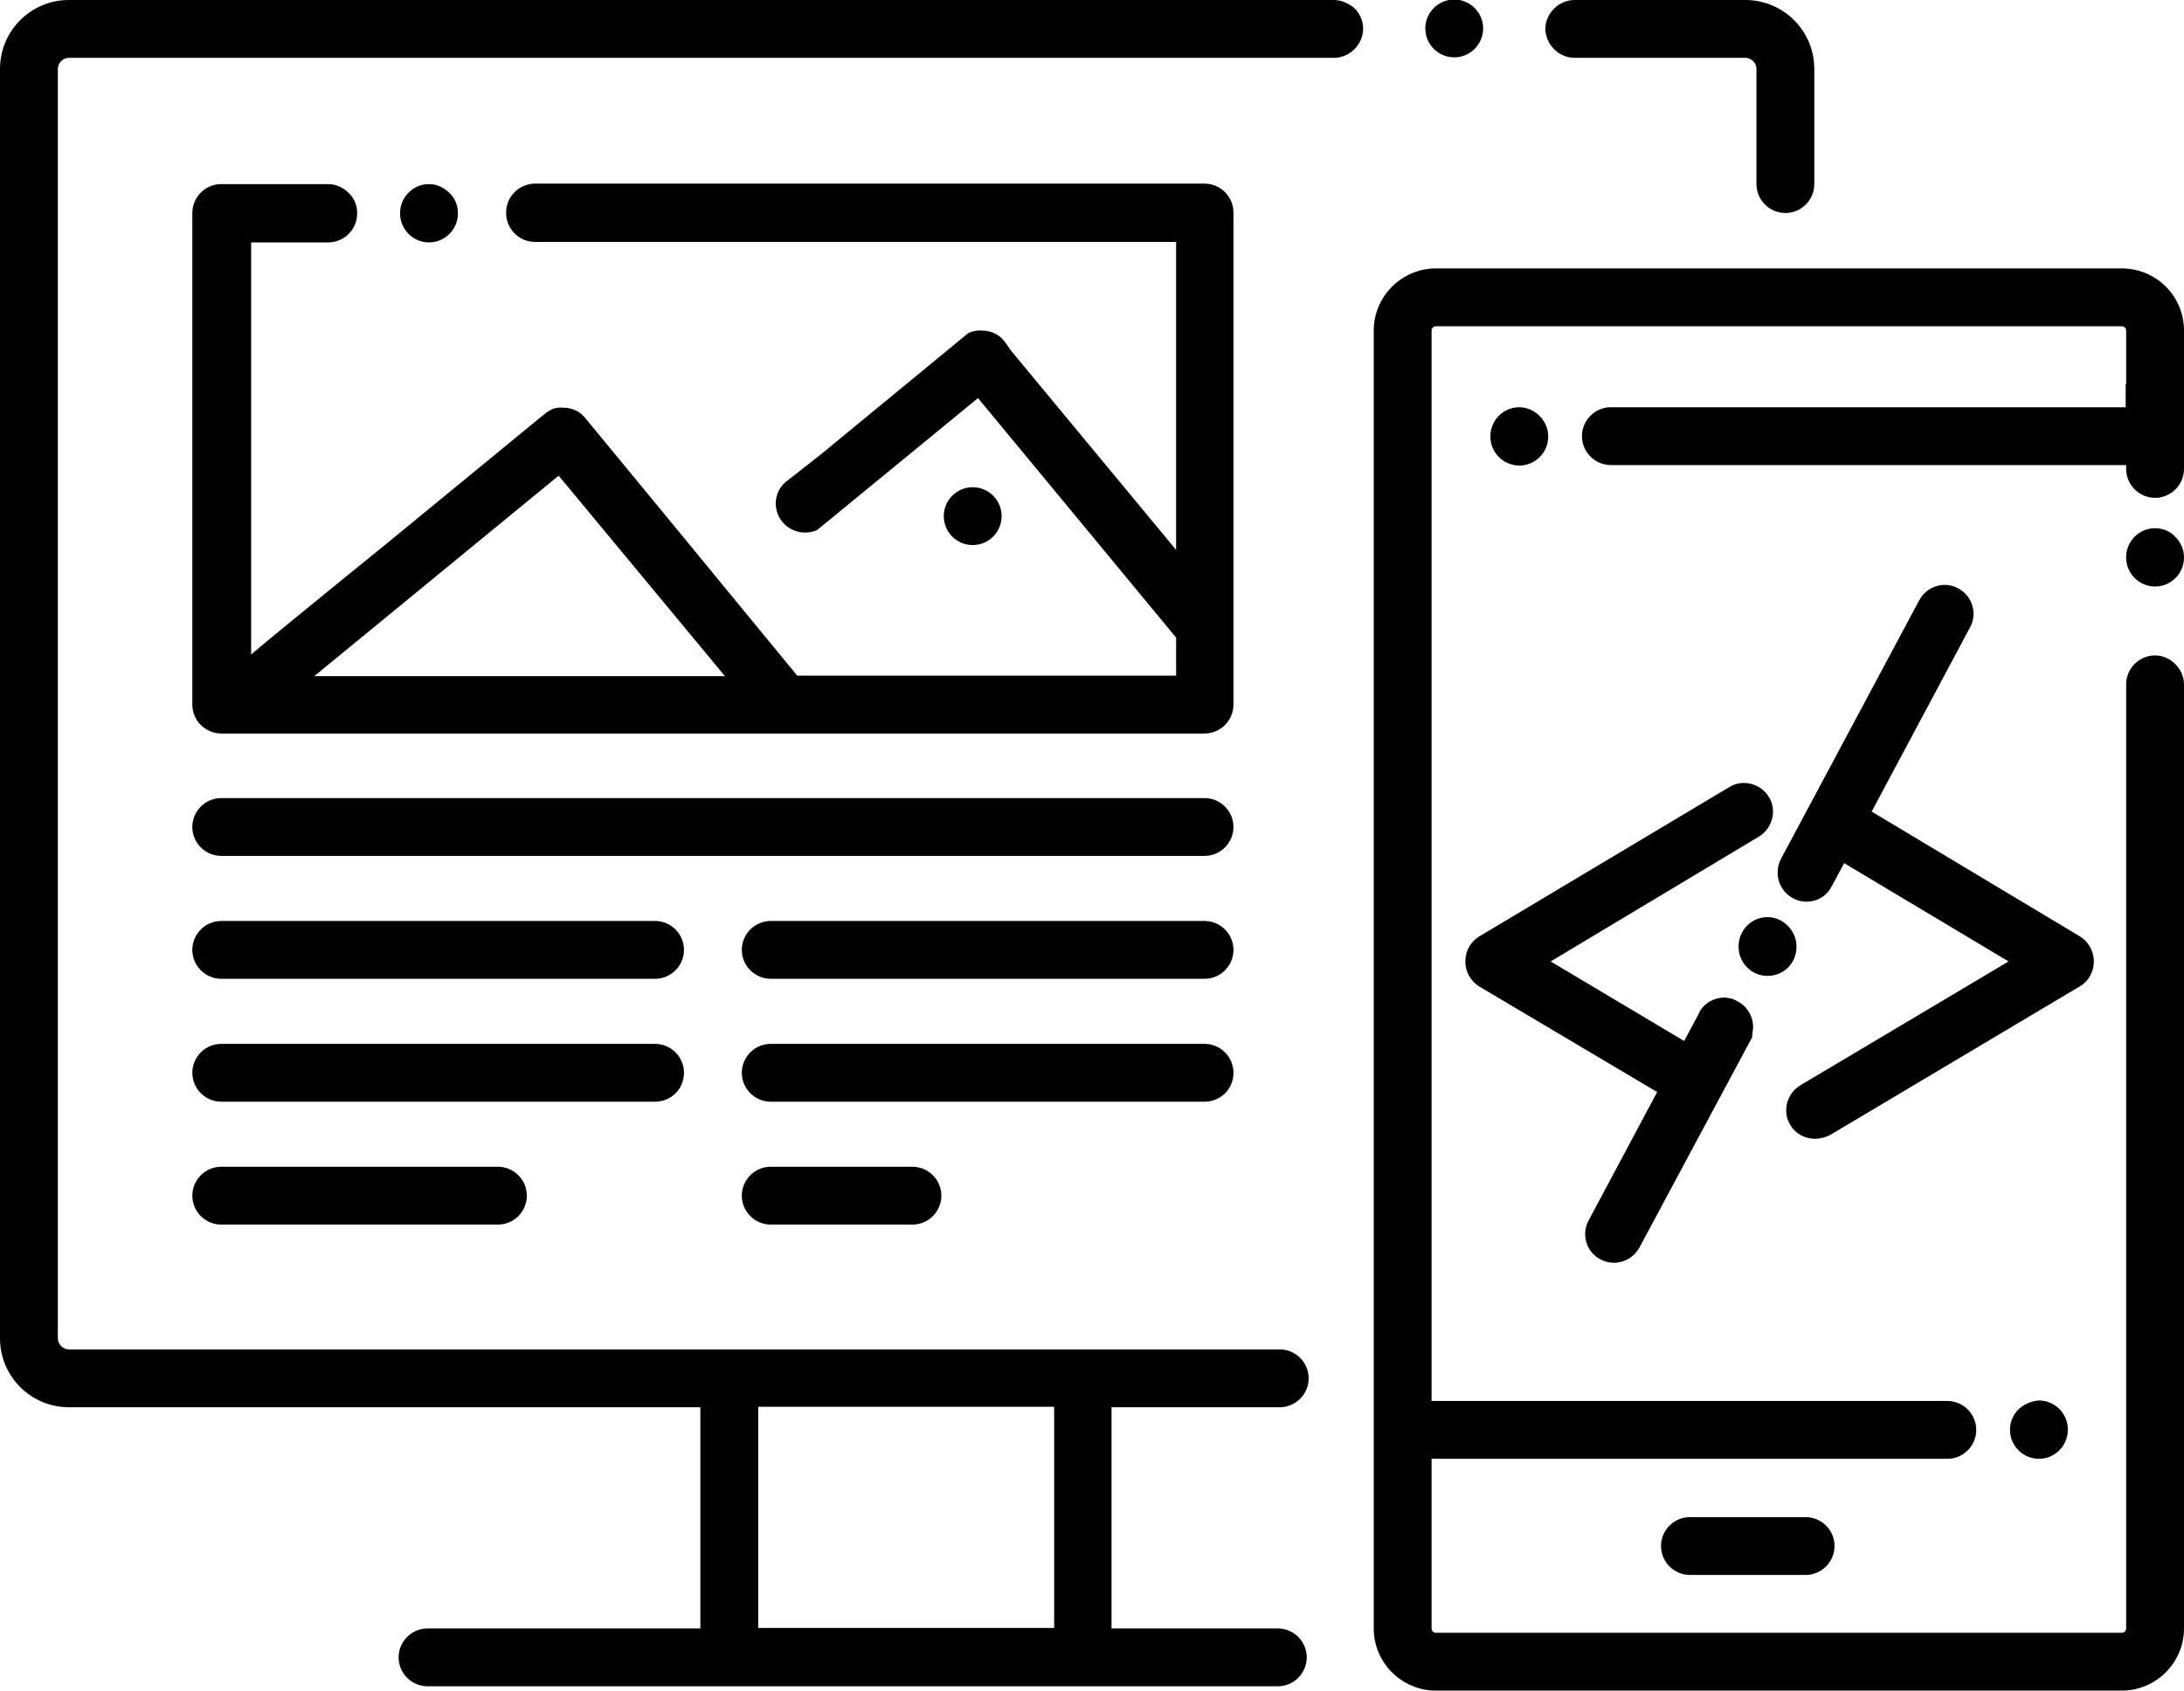
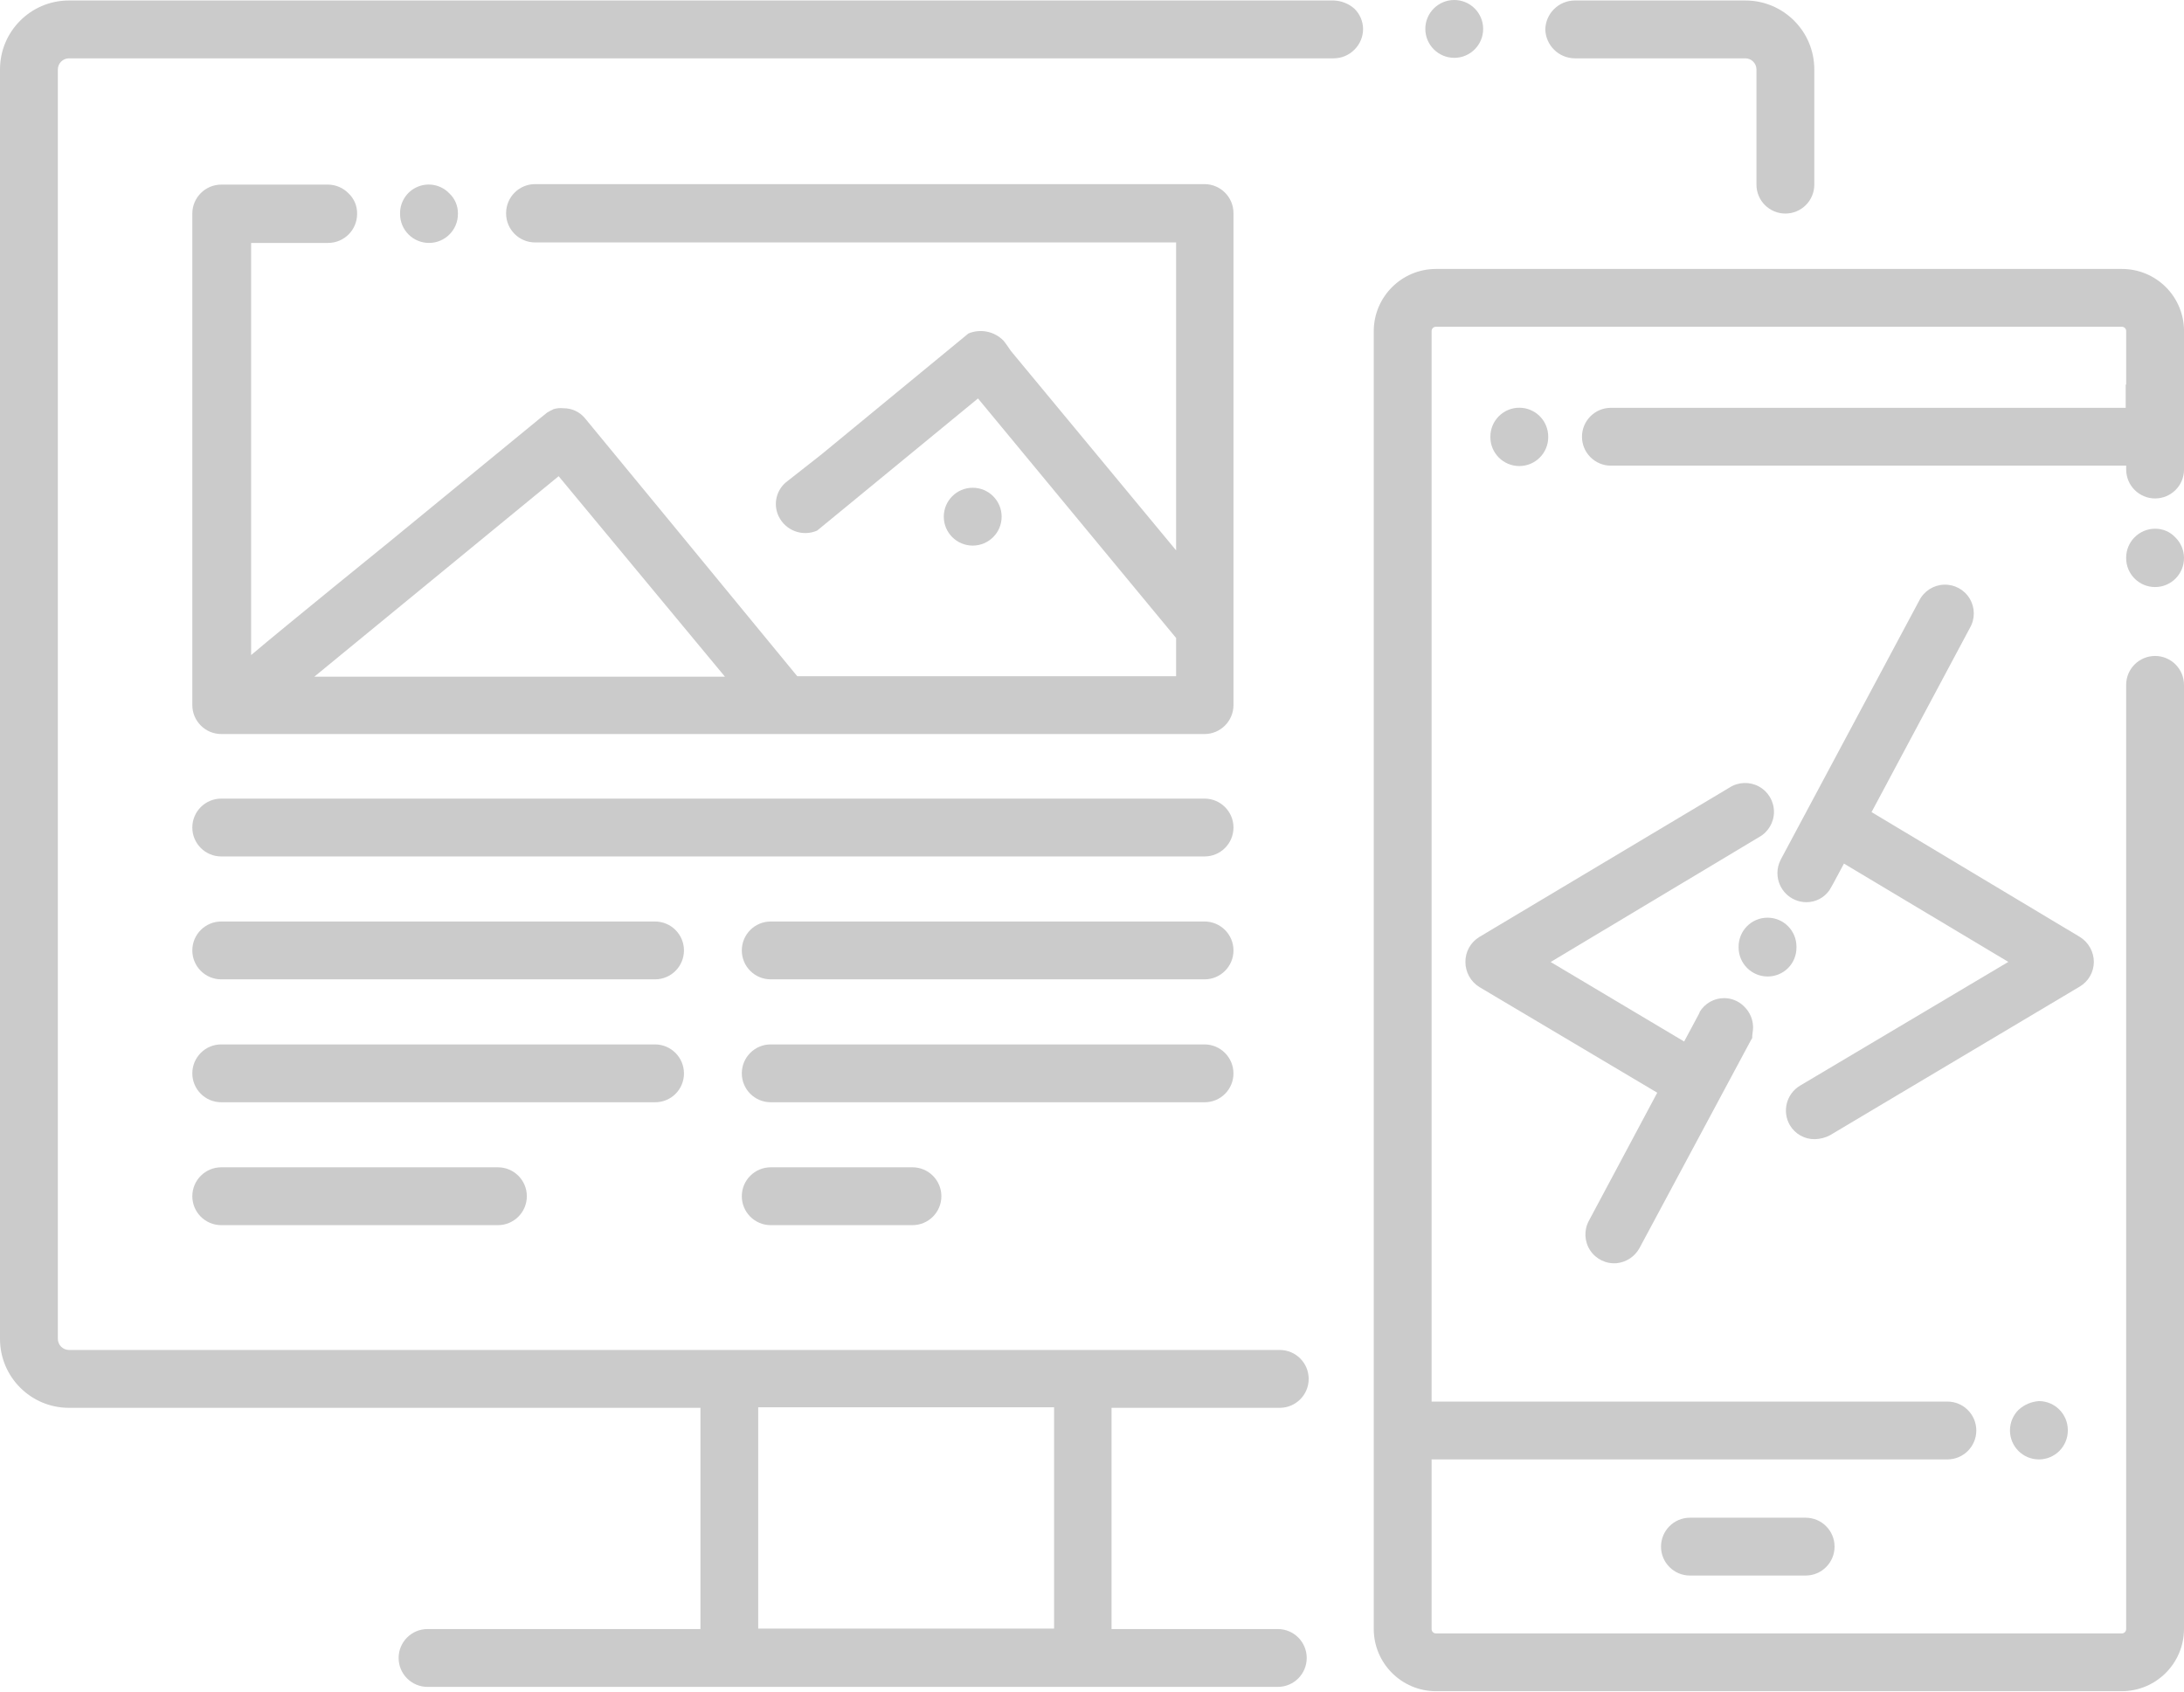
- <svg xmlns="http://www.w3.org/2000/svg" viewBox="0 0 453.1 350.8">
-   <g>
-     <path class="st0" d="M45.9,242.1c-3.3,0-6,2.7-6,6s2.7,6,6,6h57.4c3.3,0,6-2.7,6-6s-2.7-6-6-6H45.9z" />
-     <path class="st0" d="M159.9,242.1c-3.3,0-6,2.7-6,6s2.7,6,6,6h29.4c3.3,0,6-2.7,6-6s-2.7-6-6-6H159.9z" />
-     <path class="st0" d="M141.9,222.6c0-3.3-2.7-6-6-6h-90c-3.3,0-6,2.7-6,6s2.7,6,6,6h90C139.2,228.6,141.9,226,141.9,222.6z" />
-     <path class="st0" d="M255.9,222.6c0-3.3-2.7-6-6-6h-90c-3.3,0-6,2.7-6,6s2.7,6,6,6h90C253.2,228.6,255.9,226,255.9,222.6z" />
-     <path class="st0" d="M135.9,191.1h-90c-3.3,0-6,2.7-6,6s2.7,6,6,6h90c3.3,0,6-2.7,6-6S139.2,191.1,135.9,191.1z" />
-     <path class="st0" d="M249.9,191.1h-90c-3.3,0-6,2.7-6,6s2.7,6,6,6h90c3.3,0,6-2.7,6-6S253.2,191.1,249.9,191.1z" />
-     <path class="st0" d="M249.9,165.6h-204c-3.3,0-6,2.7-6,6c0,3.3,2.7,6,6,6h204c3.3,0,6-2.7,6-6C255.9,168.3,253.2,165.6,249.9,165.6    z" />
-     <path class="st0" d="M255.9,44.1c0-3.3-2.7-6-6-6H111c-3.3,0-6,2.7-6,6v0.1c0,3.3,2.7,6,6,6h133v63.9l-34.3-41.4    c0,0-1.2-1.8-1.5-2.1c-1.1-1.3-2.7-2-4.4-2c-1-0.1-2,0.1-2.9,0.5l-30.5,25.1c0,0-6.6,5.2-7,5.5c-2.3,1.6-3.1,4.7-1.9,7.3    c1.4,3,4.9,4.3,8,3l33.4-27.4l41.1,49.7v7.9h-78.6c-10-12.2-43.9-53.4-44.1-53.6c-1.1-1.3-2.7-2-4.4-2c-0.7-0.1-1.4,0-2.1,0.2    c-0.3,0.1-1.3,0.7-1.3,0.7l-1.5,1.2l-31.3,25.7c0,0-21.5,17.4-28.6,23.4V53.9v-3.6h16c3.3,0,6-2.7,6-6v-0.1c0-1.7-0.7-3.2-1.8-4.2    c-1.1-1.1-2.6-1.8-4.2-1.8H45.9c-3.3,0-6,2.7-6,6v102c0,3.3,2.7,6,6,6h204c3.3,0,6-2.7,6-6V44.1z M115.9,98.7l34.5,41.6H65.2    L115.9,98.7z" />
-     <path class="st0" d="M95,44.3v-0.1c0-1.7-0.7-3.2-1.8-4.2c-1.1-1.1-2.6-1.8-4.2-1.8c-3.3,0-6,2.7-6,6v0.1c0,3.3,2.7,6,6,6    S95,47.6,95,44.3z" />
-     <path class="st0" d="M350.6,314.8c-3.3,0-6,2.7-6,6c0,3.3,2.7,6,6,6h24c3.3,0,6-2.7,6-6c0-3.3-2.7-6-6-6H350.6z" />
-     <path class="st0" d="M321.2,90.6v-0.1c0-1.6-0.7-3.1-1.8-4.2c-1.1-1.1-2.6-1.8-4.2-1.8c-3.3,0-6,2.7-6,6v0.1c0,3.3,2.7,6,6,6    S321.2,93.9,321.2,90.6z" />
-     <path class="st0" d="M418.8,292.4c-1.1,1.1-1.8,2.6-1.8,4.2v0.1c0,3.3,2.7,6,6,6s6-2.7,6-6v-0.1c0-3.3-2.7-6-6-6    C421.4,290.7,419.9,291.4,418.8,292.4z" />
-     <path class="st0" d="M447.1,109.6c-3.3,0-6,2.7-6,6v0.1c0,3.3,2.7,6,6,6s6-2.7,6-6v-0.1c0-1.6-0.7-3.1-1.8-4.2    C450.3,110.3,448.8,109.6,447.1,109.6z" />
-     <path class="st0" d="M440.2,55.7H297.9c-7.1,0-12.9,5.8-12.9,12.9v269.3c0,7.1,5.8,12.9,12.9,12.9h142.3c7.1,0,12.9-5.8,12.9-12.9    V142c0-1.6-0.7-3.1-1.8-4.2c-1.1-1.1-2.6-1.8-4.2-1.8c-3.3,0-6,2.7-6,6v195.9c0,0.5-0.4,0.9-0.9,0.9H297.9c-0.5,0-0.9-0.4-0.9-0.9    v-35.2h107c3.3,0,6-2.7,6-6c0-3.3-2.7-6-6-6H297V96.3h0v-21h0v-6.7c0-0.5,0.4-0.9,0.9-0.9h142.3c0.5,0,0.9,0.4,0.9,0.9v11.1H441    v4.8H334.2c-3.3,0-6,2.7-6,6c0,3.3,2.7,6,6,6h106.9v0.8c0,3.3,2.7,6,6,6c3.3,0,6-2.7,6-6V68.6C453.1,61.4,447.3,55.7,440.2,55.7z" />
-     <path class="st0" d="M434.4,199.5c0-2.1-1.1-4.1-2.9-5.2l-43.2-25.9l20.4-38.2c1.6-2.9,0.5-6.5-2.4-8.1c-2.9-1.6-6.5-0.5-8.1,2.4    L369.6,178l-0.2,0.4c-0.4,0.8-0.6,1.7-0.6,2.6v0.1c0,3.3,2.7,6,6,6c2,0,3.8-1,4.8-2.5l0.8-1.4l2.2-4.1l34.1,20.4l-43.2,25.7    c-2.8,1.7-3.8,5.4-2.1,8.2c1.1,1.9,3.1,2.9,5.2,2.9c1,0,2.1-0.3,3.1-0.8l51.9-30.9C433.3,203.6,434.4,201.6,434.4,199.5z" />
-     <path class="st0" d="M363.7,213.1v-0.1c0-1.6-0.7-3.1-1.8-4.2c-0.1-0.1-0.1-0.1-0.2-0.2c-0.7-0.6-1.6-1.1-2.5-1.4    c-0.5-0.1-1-0.2-1.5-0.2c-2.2,0-4.1,1.2-5.1,2.9c0,0,0,0,0,0.1l-0.2,0.4c0,0,0,0,0,0l-3,5.6l-27.7-16.5l43.2-25.9    c2.8-1.7,3.8-5.4,2.1-8.2c-1.7-2.8-5.4-3.8-8.2-2.1l-51.9,31c-1.8,1.1-2.9,3-2.9,5.2c0,2.1,1.1,4.1,2.9,5.2l36.9,21.9l-14.2,26.6    c-1.6,2.9-0.5,6.6,2.4,8.1c1.1,0.6,2.3,0.8,3.4,0.7c1.9-0.2,3.7-1.3,4.7-3.1l23.1-43.1h0l0.3-0.5    C363.5,214.5,363.7,213.8,363.7,213.1z" />
-     <path class="st0" d="M372.7,196.5v-0.2c0-1.6-0.7-3.1-1.8-4.2c-1.1-1.1-2.6-1.8-4.2-1.8c-3.3,0-6,2.7-6,6v0.2c0,3.3,2.7,6,6,6    S372.7,199.9,372.7,196.5z" />
-     <path class="st0" d="M326.7,12c0.1,0,0.1,0,0.2,0h35.2c1.2,0,2.3,1,2.3,2.3v23.9c0,3.3,2.7,6,6,6s6-2.7,6-6V14.3    C376.4,6.4,370,0,362.1,0h-35.4c-1.7,0-3.2,0.7-4.3,1.8c-1.1,1.1-1.8,2.6-1.8,4.2C320.7,9.3,323.4,12,326.7,12z" />
-     <path class="st0" d="M276.7,0H14.3C6.4,0,0,6.4,0,14.3v263.4c0,7.9,6.4,14.3,14.3,14.3h131v45.9H88.7c-3.3,0-6,2.7-6,6s2.7,6,6,6    h176.4c3.3,0,6-2.7,6-6s-2.7-6-6-6h-34.5v-45.9h20v0h14.9c3.3,0,6-2.7,6-6c0-3.3-2.7-6-6-6h-80.1c0,0-0.1,0-0.1,0h-171    c-1.2,0-2.3-1-2.3-2.3V14.3c0-1.2,1-2.3,2.3-2.3h262.2c0.1,0,0.1,0,0.2,0c1.7,0,3.2-0.7,4.3-1.8c1.1-1.1,1.8-2.6,1.8-4.3    c0-1.6-0.7-3.1-1.8-4.2C279.8,0.7,278.3,0,276.7,0z M157.3,291.9h61.4v45.9h-61.4V291.9z" />
-     <circle class="st0" cx="201.8" cy="107.1" r="6" />
-     <path class="st0" d="M301.7,11.9c3.3,0,6-2.7,6-6s-2.7-6-6-6c-3.3,0-6,2.7-6,6S298.4,11.9,301.7,11.9z" />
+ <svg xmlns="http://www.w3.org/2000/svg" width="72.338" height="56.021" viewBox="0 0 72.338 56.021">
+   <g transform="translate(6.37 26.454)">
+     <path d="M40.858,242.1a.958.958,0,1,0,0,1.916h9.164a.958.958,0,0,0,0-1.916Z" transform="translate(-39.9 -229.887)" fill="#cbcbcb" />
+     <path d="M154.858,242.1a.958.958,0,1,0,0,1.916h4.694a.958.958,0,1,0,0-1.916Z" transform="translate(-135.7 -229.887)" fill="#cbcbcb" />
+     <path d="M56.184,217.558a.961.961,0,0,0-.958-.958H40.858a.958.958,0,1,0,0,1.916H55.226A.951.951,0,0,0,56.184,217.558Z" transform="translate(-39.9 -208.458)" fill="#cbcbcb" />
+     <path d="M170.184,217.558a.961.961,0,0,0-.958-.958H154.858a.958.958,0,1,0,0,1.916h14.369A.951.951,0,0,0,170.184,217.558Z" transform="translate(-135.7 -208.458)" fill="#cbcbcb" />
+     <path d="M55.226,191.1H40.858a.958.958,0,1,0,0,1.916H55.226a.958.958,0,1,0,0-1.916Z" transform="translate(-39.9 -187.029)" fill="#cbcbcb" />
+     <path d="M169.226,191.1H154.858a.958.958,0,1,0,0,1.916h14.369a.958.958,0,1,0,0-1.916Z" transform="translate(-135.7 -187.029)" fill="#cbcbcb" />
+     <path d="M73.427,165.6H40.858a.958.958,0,1,0,0,1.916H73.427a.958.958,0,1,0,0-1.916Z" transform="translate(-39.9 -165.6)" fill="#cbcbcb" />
  </g>
+   <path d="M74.385,39.058a.961.961,0,0,0-.958-.958H51.251a.961.961,0,0,0-.958.958v.016a.961.961,0,0,0,.958.958H72.485v10.2l-5.476-6.61s-.192-.287-.239-.335a1.058,1.058,0,0,0-1.165-.239l-4.869,4.007s-1.054.83-1.118.878a.941.941,0,0,0-.3,1.165.979.979,0,0,0,1.277.479L65.923,45.2l6.562,7.935V54.4H59.936c-1.6-1.948-7.009-8.525-7.041-8.557a.911.911,0,0,0-.7-.319.8.8,0,0,0-.335.032,2.089,2.089,0,0,0-.208.112l-.239.192-5,4.1S42.981,52.74,41.848,53.7V40.048H44.4a.961.961,0,0,0,.958-.958v-.016a.9.9,0,0,0-.287-.671.956.956,0,0,0-.671-.287H40.858a.961.961,0,0,0-.958.958V55.358a.961.961,0,0,0,.958.958H73.427a.961.961,0,0,0,.958-.958ZM52.033,47.775l5.508,6.641h-13.6Z" transform="translate(-33.53 -32.001)" fill="#cbcbcb" />
+   <path d="M84.916,39.174v-.016a.9.9,0,0,0-.287-.671A.948.948,0,0,0,83,39.158v.016a.958.958,0,1,0,1.916,0Z" transform="translate(-69.749 -32.085)" fill="#cbcbcb" />
+   <path d="M345.558,314.8a.958.958,0,1,0,0,1.916h3.832a.958.958,0,1,0,0-1.916Z" transform="translate(-289.584 -264.526)" fill="#cbcbcb" />
+   <path d="M311.116,85.474v-.016a.958.958,0,0,0-1.916,0v.016a.958.958,0,0,0,1.916,0Z" transform="translate(-259.836 -70.994)" fill="#cbcbcb" />
+   <path d="M417.287,290.887a.956.956,0,0,0-.287.671v.016a.958.958,0,1,0,1.916,0v-.016a.961.961,0,0,0-.958-.958A1.115,1.115,0,0,0,417.287,290.887Z" transform="translate(-350.426 -244.189)" fill="#cbcbcb" />
+   <path d="M442.058,109.6a.961.961,0,0,0-.958.958v.016a.958.958,0,1,0,1.916,0v-.016a.956.956,0,0,0-.287-.671A.9.9,0,0,0,442.058,109.6Z" transform="translate(-370.678 -92.086)" fill="#cbcbcb" />
+   <path d="M309.778,55.7H287.06A2.064,2.064,0,0,0,285,57.759v42.994a2.064,2.064,0,0,0,2.059,2.059h22.718a2.065,2.065,0,0,0,2.06-2.059V69.478a.958.958,0,1,0-1.916,0v31.276a.143.143,0,0,1-.144.144H287.06a.143.143,0,0,1-.144-.144v-5.62H304a.958.958,0,0,0,0-1.916H286.916V62.182h0V58.829h0v-1.07a.143.143,0,0,1,.144-.144h22.718a.143.143,0,0,1,.144.144v1.772h-.016V60.3H292.855a.958.958,0,0,0,0,1.916h17.067v.128a.958.958,0,0,0,1.916,0V57.759A2.054,2.054,0,0,0,309.778,55.7Z" transform="translate(-239.499 -46.791)" fill="#cbcbcb" />
+   <path d="M379.273,133.838a.978.978,0,0,0-.463-.83l-6.9-4.135,3.257-6.1a.954.954,0,1,0-1.676-.91l-4.566,8.541-.032.064a.932.932,0,0,0-.1.415v.016a.961.961,0,0,0,.958.958.923.923,0,0,0,.766-.4l.128-.224.351-.655,5.444,3.257-6.9,4.1a.962.962,0,0,0-.335,1.309.943.943,0,0,0,.83.463,1.141,1.141,0,0,0,.495-.128l8.286-4.933A.952.952,0,0,0,379.273,133.838Z" transform="translate(-309.921 -101.972)" fill="#cbcbcb" />
+   <path d="M313.531,170.55v-.016a.956.956,0,0,0-.287-.671l-.032-.032a.932.932,0,0,0-.639-.255.946.946,0,0,0-.814.463v.016l-.032.064h0l-.479.894-4.422-2.634,6.9-4.135a.956.956,0,1,0-.974-1.644l-8.286,4.949a.958.958,0,0,0-.463.83.978.978,0,0,0,.463.83l5.891,3.5-2.267,4.247a.954.954,0,0,0,.926,1.4.976.976,0,0,0,.75-.495l3.688-6.881h0l.048-.08C313.5,170.774,313.531,170.662,313.531,170.55Z" transform="translate(-255.466 -136.513)" fill="#cbcbcb" />
+   <path d="M362.616,191.29v-.032a.958.958,0,1,0-1.916,0v.032a.961.961,0,0,0,.958.958A.951.951,0,0,0,362.616,191.29Z" transform="translate(-303.114 -159.902)" fill="#cbcbcb" />
+   <path d="M321.574,1.916h5.652a.371.371,0,0,1,.367.367V6.1a.958.958,0,1,0,1.916,0V2.283A2.283,2.283,0,0,0,327.225,0h-5.652a.982.982,0,0,0-.974.958A.985.985,0,0,0,321.574,1.916Z" transform="translate(-269.416 0.016)" fill="#cbcbcb" />
+   <path d="M44.175,0H2.283A2.283,2.283,0,0,0,0,2.283V44.335a2.283,2.283,0,0,0,2.283,2.283H23.2v7.328H14.161a.958.958,0,1,0,0,1.916H42.323a.958.958,0,1,0,0-1.916H36.816V46.618h5.572a.958.958,0,1,0,0-1.916H2.283a.371.371,0,0,1-.367-.367V2.283a.371.371,0,0,1,.367-.367H44.175a.965.965,0,0,0,.686-.287.965.965,0,0,0,.287-.686.956.956,0,0,0-.287-.671A1.089,1.089,0,0,0,44.175,0ZM25.113,46.6h9.8V53.93h-9.8V46.6Z" transform="translate(0 0.016)" fill="#cbcbcb" />
+   <circle cx="0.958" cy="0.958" r="0.958" transform="translate(31.26 16.157)" fill="#cbcbcb" />
+   <path d="M296.658,1.816A.958.958,0,1,0,295.7.858.961.961,0,0,0,296.658,1.816Z" transform="translate(-248.491 0.1)" fill="#cbcbcb" />
</svg>
